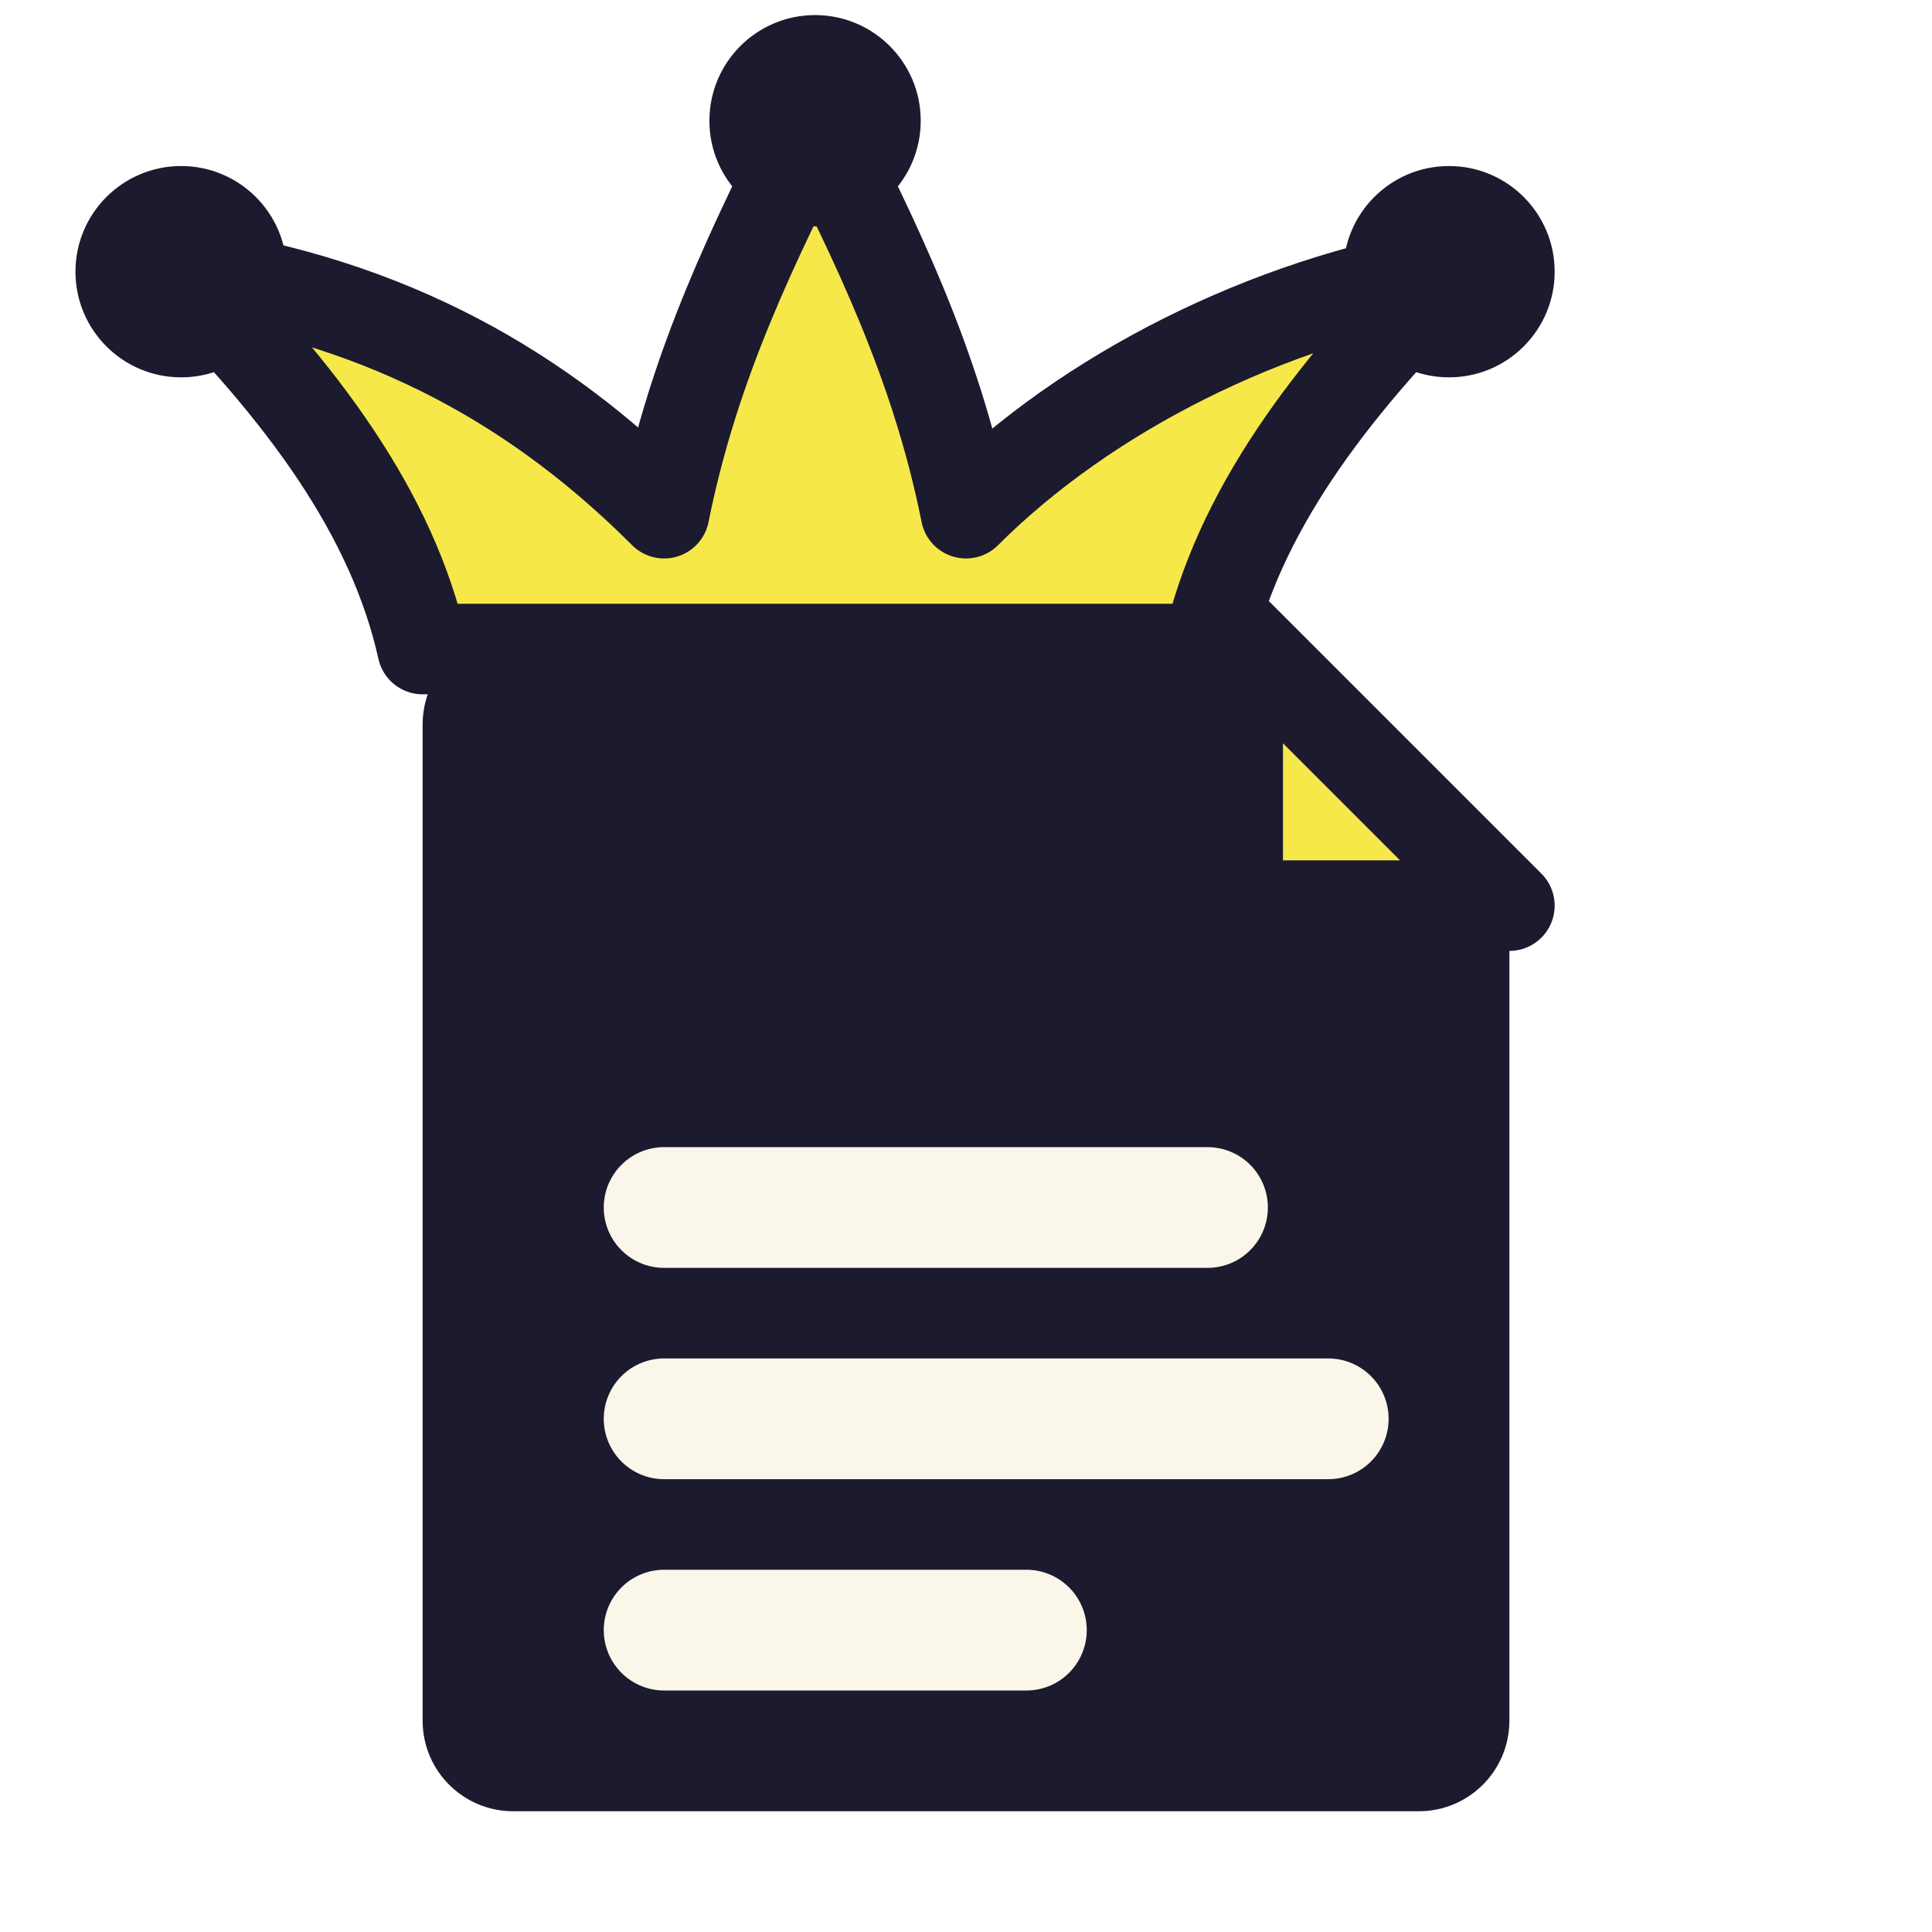
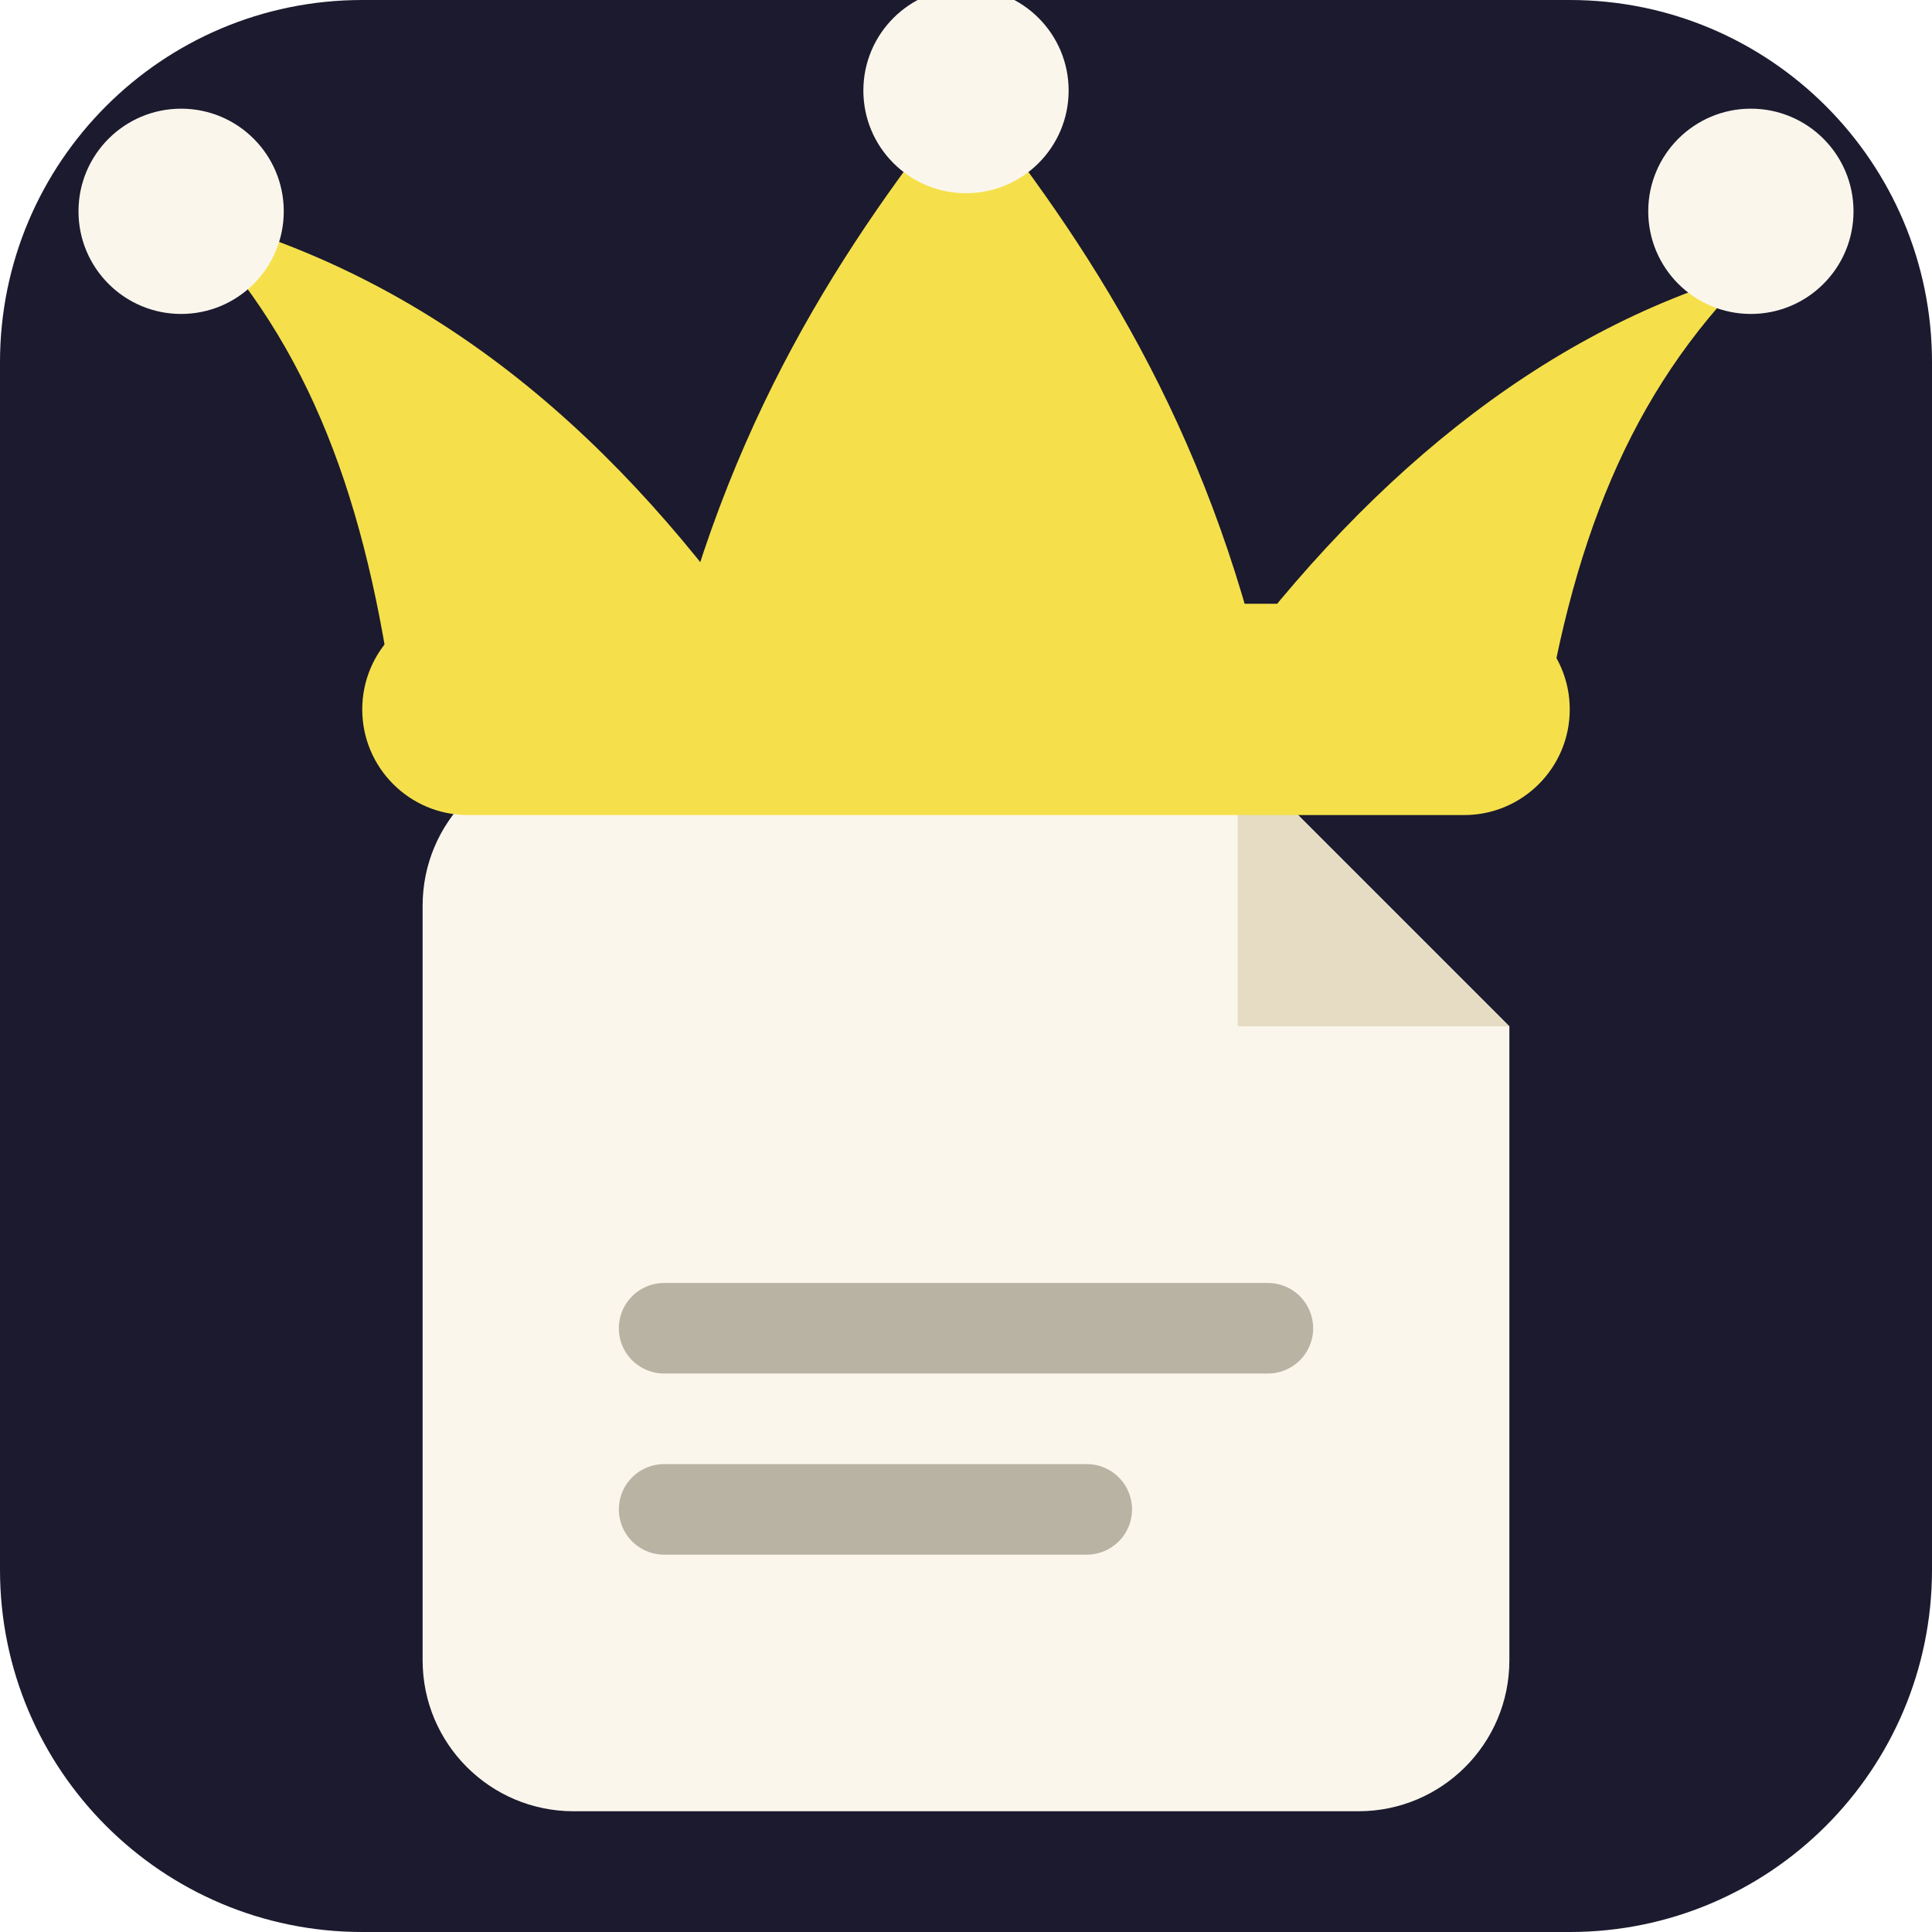
- <svg xmlns="http://www.w3.org/2000/svg" viewBox="0 0 64 64">
-   <path d="M17 21h24l9 9v27a3 3 0 0 1-3 3H17a3 3 0 0 1-3-3V24a3 3 0 0 1 3-3Z" fill="#1b1a2e" />
-   <path d="M41 21v9h9Z" fill="#f7e84a" stroke="#1b1a2e" stroke-width="3" stroke-linejoin="round" />
-   <path d="M22 40h18M22 47h22M22 54h12" stroke="#fbf6ea" stroke-width="4" stroke-linecap="round" />
-   <path d="M14 21.5C13 17 10 13 6 9c7 1 12 4 16 8 1-5 3-9 5-13 2 4 4 8 5 13 4-4 10-7 16-8-4 4-7 8-8 12.5Z" fill="#f7e84a" stroke="#1b1a2e" stroke-width="3" stroke-linejoin="round" />
-   <circle cx="6" cy="9" r="3.5" fill="#1b1a2e" />
-   <circle cx="27" cy="4" r="3.5" fill="#1b1a2e" />
-   <circle cx="48" cy="9" r="3.5" fill="#1b1a2e" />
+ <svg xmlns="http://www.w3.org/2000/svg" viewBox="0 0 64 64" role="img" aria-label="Foolscap">
+   <rect width="64" height="64" rx="12" fill="#1b1a2e" />
+   <path d="M19 25h22l9 9v21a5 5 0 0 1-5 5H19a5 5 0 0 1-5-5V30a5 5 0 0 1 5-5Z" fill="#fbf6ec" />
+   <path d="M41 25v9h9Z" fill="#e6dcc4" />
+   <path d="M22 44h20M22 50h14" stroke="#b9b3a4" stroke-width="3" stroke-linecap="round" />
+   <path d="M13 23C12 16 10 11 6 7c8 2 14 7 19 14Zm9 0C24 14 28 8 32 3c4 5 8 11 10 20Zm18 0c5-7 11-12 18-14-4 4-6 9-7 16Z" fill="#f5e04b" />
+   <rect x="12" y="20" width="40" height="7" rx="3.5" fill="#f5e04b" />
+   <circle cx="6" cy="7" r="3.4" fill="#fbf6ec" />
+   <circle cx="32" cy="3" r="3.4" fill="#fbf6ec" />
+   <circle cx="58" cy="7" r="3.4" fill="#fbf6ec" />
</svg>
